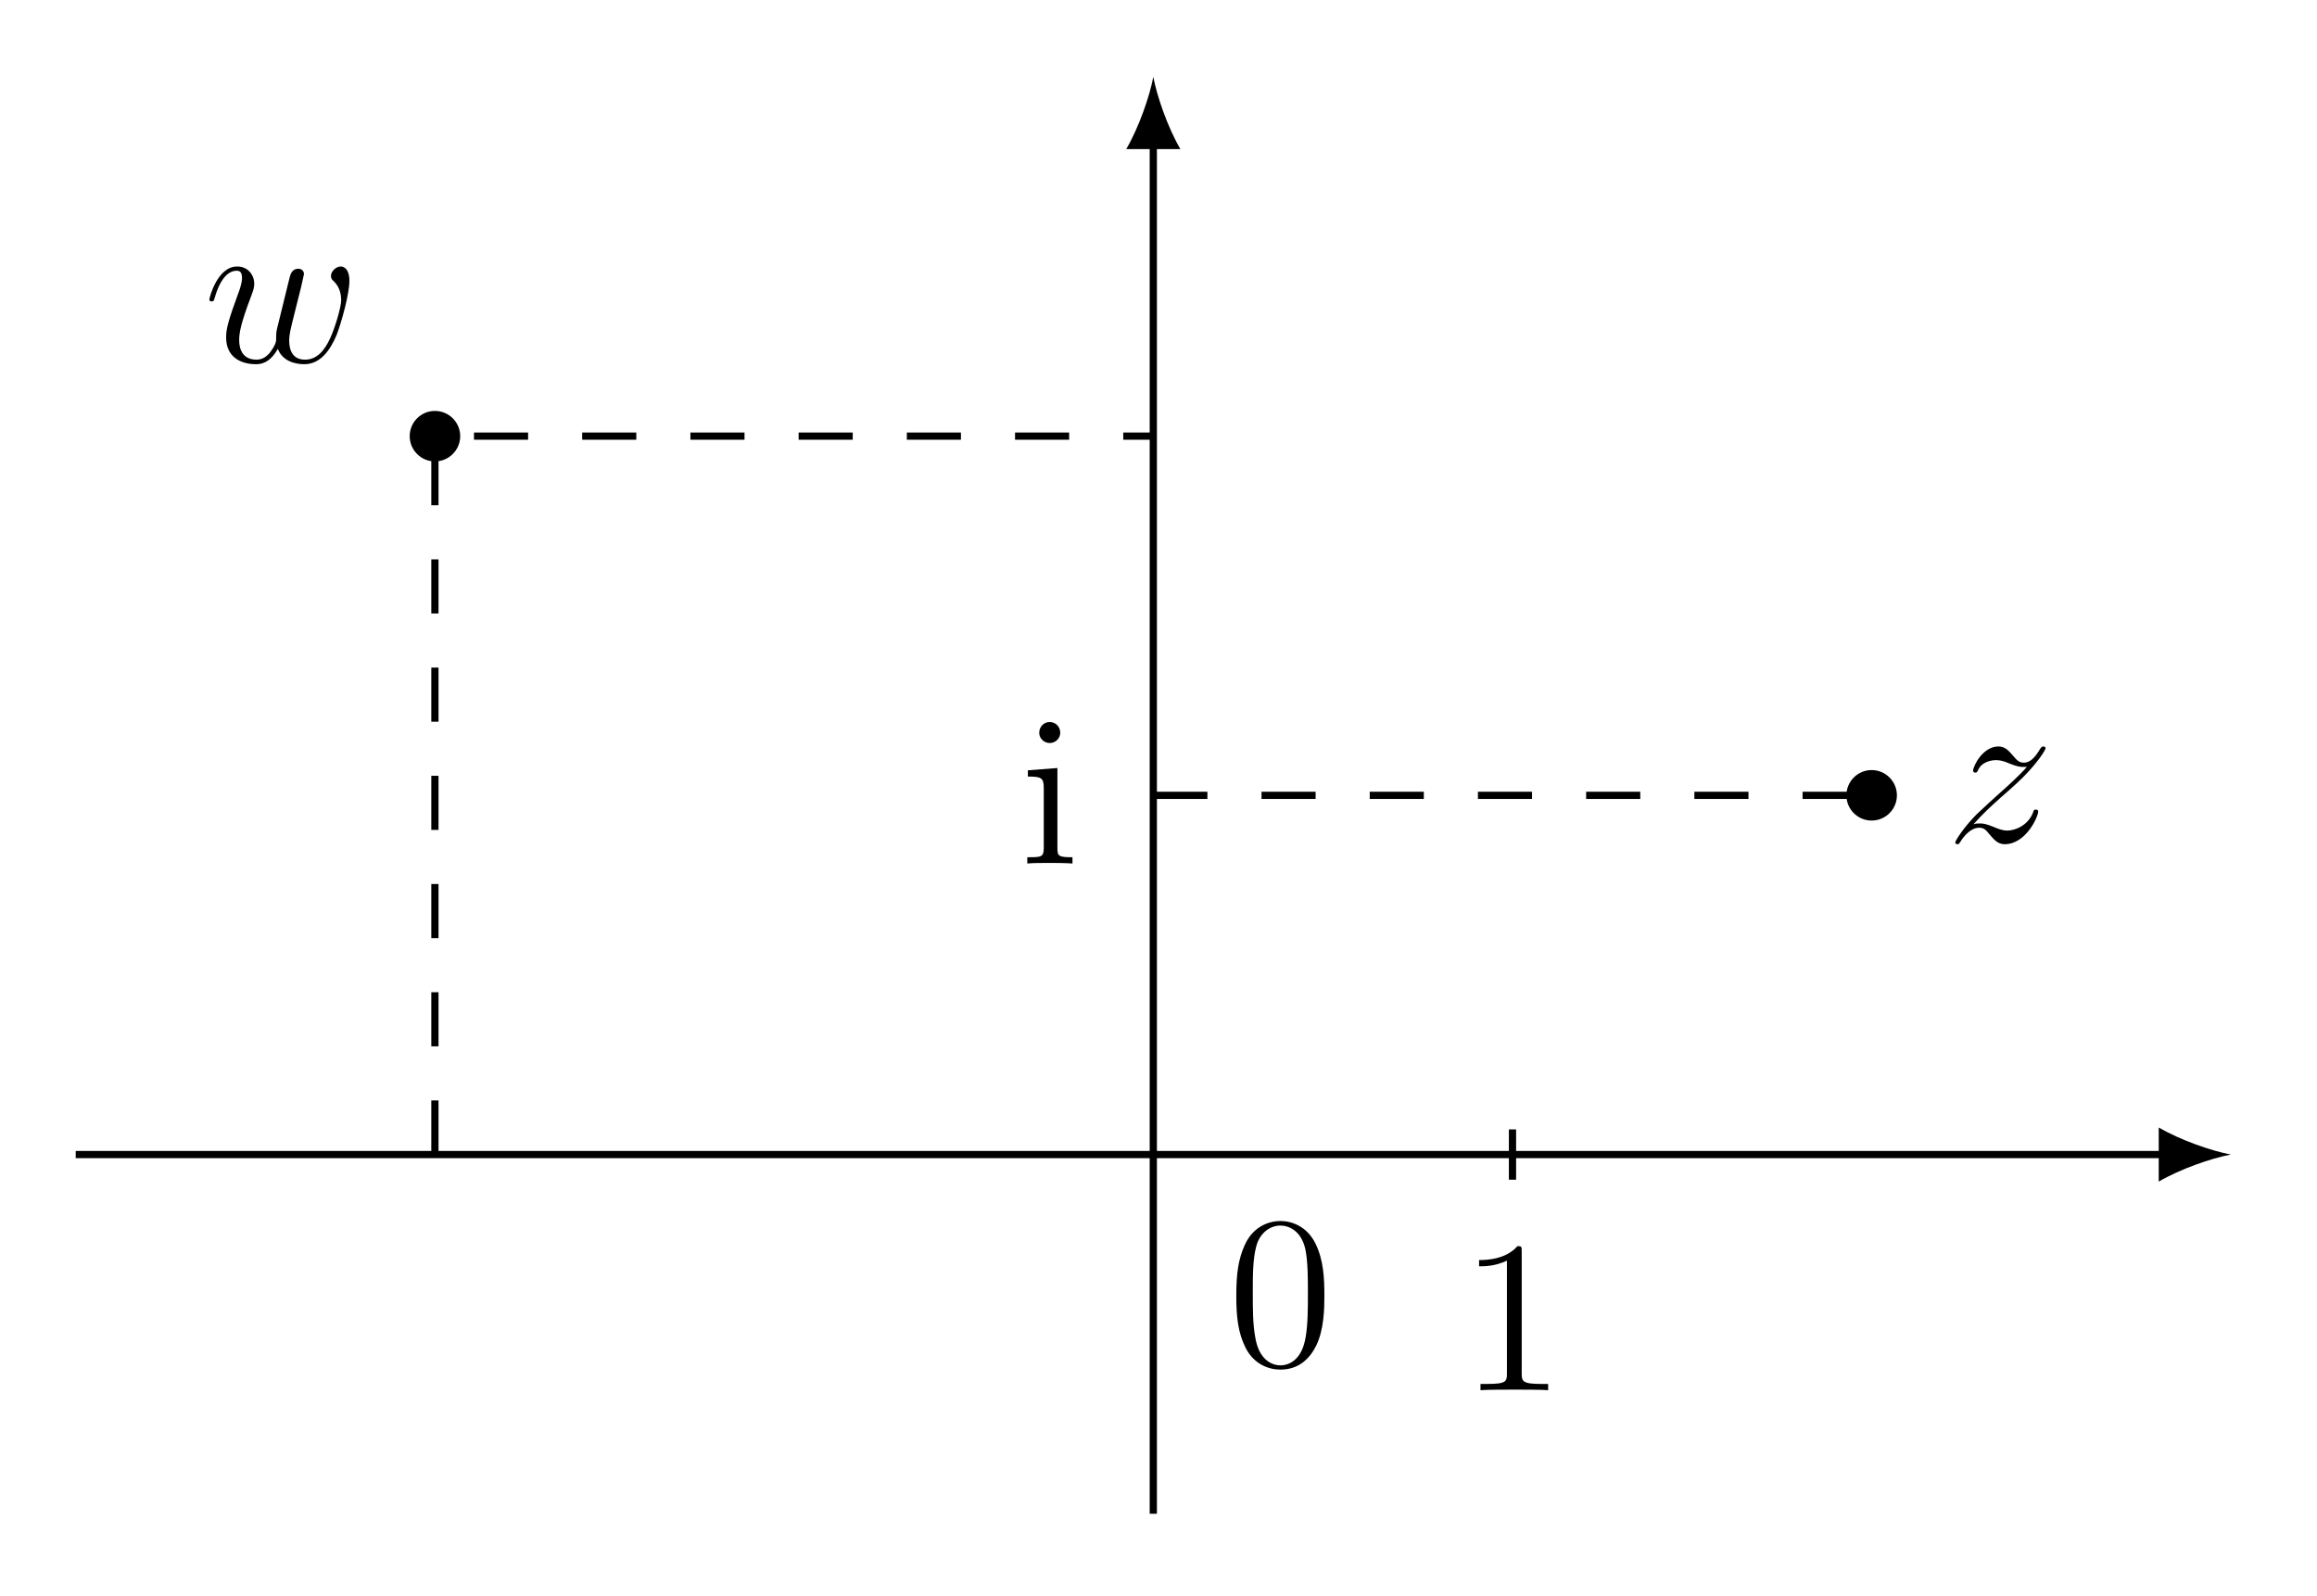
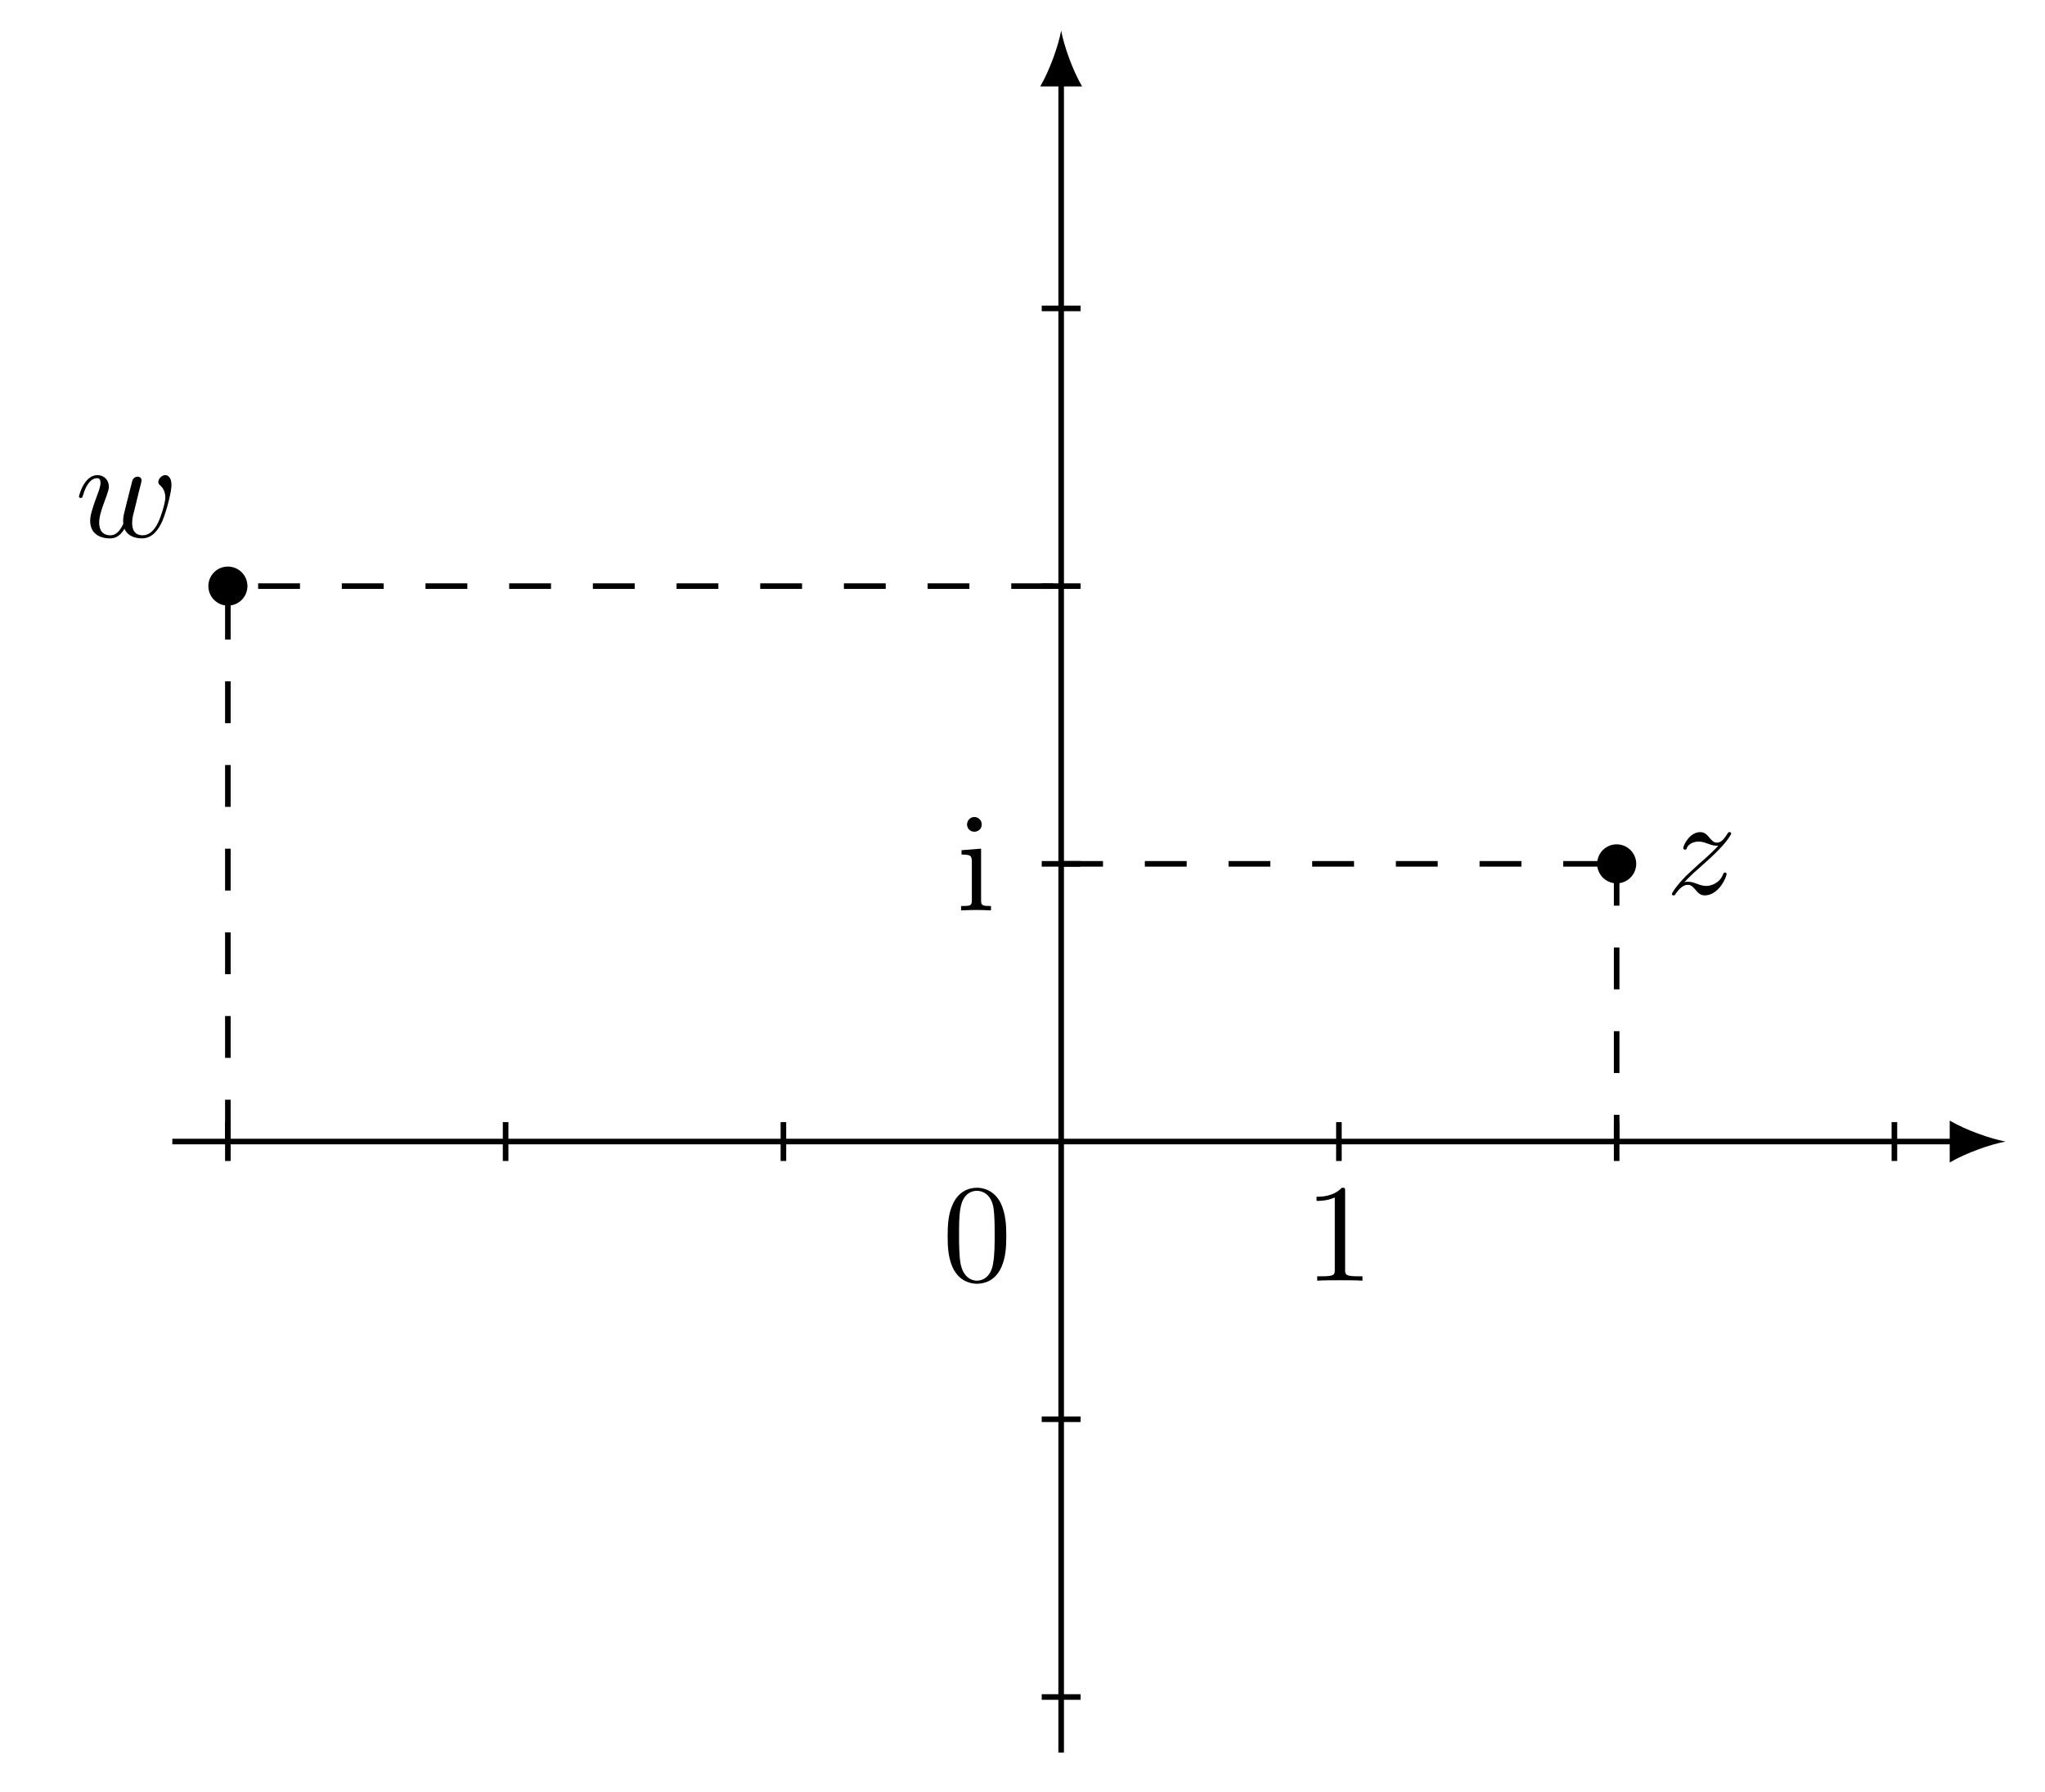
- <svg xmlns="http://www.w3.org/2000/svg" xmlns:xlink="http://www.w3.org/1999/xlink" data-source-hash="cef0003f955a" width="127.423pt" height="87.738pt" viewBox="0 0 127.423 87.738" version="1.2">
+ <svg xmlns="http://www.w3.org/2000/svg" xmlns:xlink="http://www.w3.org/1999/xlink" data-source-hash="80ff4b2dcd7c" width="145.416pt" height="127.407pt" viewBox="0 0 145.416 127.407" version="1.2">
  <defs>
    <g>
      <symbol overflow="visible" id="glyph0-0">
        <path style="stroke:none;" d="" />
      </symbol>
      <symbol overflow="visible" id="glyph0-1">
-         <path style="stroke:none;" d="M 4.875 0 L 4.875 -0.344 L 4.516 -0.344 C 3.469 -0.344 3.422 -0.484 3.422 -0.922 L 3.422 -7.625 C 3.422 -7.906 3.422 -7.922 3.188 -7.922 C 2.906 -7.594 2.312 -7.156 1.078 -7.156 L 1.078 -6.812 C 1.359 -6.812 1.953 -6.812 2.609 -7.125 L 2.609 -0.922 C 2.609 -0.484 2.578 -0.344 1.531 -0.344 L 1.156 -0.344 L 1.156 0 C 1.469 -0.031 2.625 -0.031 3.031 -0.031 C 3.422 -0.031 4.562 -0.031 4.875 0 Z M 4.875 0 " />
+         <path style="stroke:none;" d="M 2.922 -6.344 C 2.922 -6.594 2.922 -6.609 2.688 -6.609 C 2.078 -5.969 1.203 -5.969 0.891 -5.969 L 0.891 -5.672 C 1.078 -5.672 1.672 -5.672 2.188 -5.922 L 2.188 -0.781 C 2.188 -0.422 2.156 -0.312 1.266 -0.312 L 0.938 -0.312 L 0.938 0 C 1.297 -0.031 2.156 -0.031 2.547 -0.031 C 2.953 -0.031 3.812 -0.031 4.156 0 L 4.156 -0.312 L 3.844 -0.312 C 2.953 -0.312 2.922 -0.422 2.922 -0.781 Z M 2.922 -6.344 " />
      </symbol>
      <symbol overflow="visible" id="glyph0-2">
-         <path style="stroke:none;" d="M 5.328 -3.812 C 5.328 -4.797 5.281 -5.766 4.844 -6.672 C 4.359 -7.656 3.5 -7.922 2.922 -7.922 C 2.219 -7.922 1.375 -7.578 0.938 -6.578 C 0.609 -5.828 0.484 -5.094 0.484 -3.812 C 0.484 -2.656 0.578 -1.781 1 -0.938 C 1.469 -0.031 2.281 0.25 2.906 0.25 C 3.938 0.25 4.531 -0.375 4.875 -1.062 C 5.312 -1.953 5.328 -3.125 5.328 -3.812 Z M 4.422 -3.953 C 4.422 -3.156 4.422 -2.25 4.297 -1.531 C 4.078 -0.219 3.328 0.016 2.906 0.016 C 2.531 0.016 1.75 -0.203 1.531 -1.5 C 1.391 -2.219 1.391 -3.125 1.391 -3.953 C 1.391 -4.922 1.391 -5.812 1.578 -6.516 C 1.781 -7.312 2.391 -7.672 2.906 -7.672 C 3.359 -7.672 4.047 -7.406 4.281 -6.375 C 4.422 -5.703 4.422 -4.766 4.422 -3.953 Z M 4.422 -3.953 " />
+         <path style="stroke:none;" d="M 4.562 -3.172 C 4.562 -3.969 4.516 -4.766 4.172 -5.5 C 3.703 -6.453 2.891 -6.609 2.484 -6.609 C 1.891 -6.609 1.156 -6.344 0.75 -5.422 C 0.438 -4.75 0.391 -3.969 0.391 -3.172 C 0.391 -2.438 0.422 -1.531 0.828 -0.781 C 1.266 0.016 1.984 0.219 2.469 0.219 C 3 0.219 3.766 0.016 4.203 -0.938 C 4.516 -1.625 4.562 -2.391 4.562 -3.172 Z M 2.469 0 C 2.078 0 1.5 -0.25 1.312 -1.203 C 1.203 -1.797 1.203 -2.703 1.203 -3.297 C 1.203 -3.922 1.203 -4.578 1.297 -5.125 C 1.484 -6.297 2.219 -6.391 2.469 -6.391 C 2.797 -6.391 3.453 -6.219 3.641 -5.234 C 3.734 -4.672 3.734 -3.922 3.734 -3.297 C 3.734 -2.547 3.734 -1.875 3.625 -1.234 C 3.484 -0.297 2.922 0 2.469 0 Z M 2.469 0 " />
      </symbol>
      <symbol overflow="visible" id="glyph0-3">
-         <path style="stroke:none;" d="M 2.875 0 L 2.875 -0.344 C 2.094 -0.344 2.047 -0.406 2.047 -0.875 L 2.047 -5.25 L 0.422 -5.125 L 0.422 -4.781 C 1.188 -4.781 1.297 -4.703 1.297 -4.125 L 1.297 -0.875 C 1.297 -0.344 1.172 -0.344 0.391 -0.344 L 0.391 0 C 0.719 -0.031 1.297 -0.031 1.641 -0.031 C 1.781 -0.031 2.469 -0.031 2.875 0 Z M 2.203 -7.188 C 2.203 -7.547 1.922 -7.781 1.625 -7.781 C 1.297 -7.781 1.047 -7.516 1.047 -7.188 C 1.047 -6.875 1.312 -6.625 1.625 -6.625 C 1.969 -6.625 2.203 -6.906 2.203 -7.188 Z M 2.203 -7.188 " />
+         <path style="stroke:none;" d="M 1.75 -4.391 L 0.359 -4.281 L 0.359 -3.969 C 1.016 -3.969 1.094 -3.906 1.094 -3.422 L 1.094 -0.75 C 1.094 -0.312 0.984 -0.312 0.328 -0.312 L 0.328 0 C 0.641 -0.016 1.188 -0.031 1.422 -0.031 C 1.766 -0.031 2.109 -0.016 2.453 0 L 2.453 -0.312 C 1.797 -0.312 1.75 -0.359 1.75 -0.75 Z M 1.797 -6.109 C 1.797 -6.422 1.547 -6.641 1.266 -6.641 C 0.969 -6.641 0.75 -6.375 0.75 -6.109 C 0.75 -5.844 0.969 -5.594 1.266 -5.594 C 1.547 -5.594 1.797 -5.797 1.797 -6.109 Z M 1.797 -6.109 " />
      </symbol>
      <symbol overflow="visible" id="glyph1-0">
        <path style="stroke:none;" d="" />
      </symbol>
      <symbol overflow="visible" id="glyph1-1">
-         <path style="stroke:none;" d="M 5.078 -1.672 C 5.078 -1.719 5.062 -1.781 4.938 -1.781 C 4.844 -1.781 4.828 -1.734 4.797 -1.625 C 4.531 -0.922 3.828 -0.625 3.375 -0.625 C 3.125 -0.625 2.875 -0.719 2.625 -0.828 C 2.156 -1.016 2.031 -1.016 1.875 -1.016 C 1.75 -1.016 1.625 -1.016 1.516 -0.969 C 2.031 -1.547 2.438 -1.922 3.031 -2.453 C 3.75 -3.078 4.062 -3.375 4.234 -3.547 C 5.062 -4.375 5.484 -5.062 5.484 -5.156 C 5.484 -5.25 5.359 -5.25 5.359 -5.25 C 5.281 -5.25 5.25 -5.203 5.188 -5.125 C 4.891 -4.609 4.609 -4.359 4.297 -4.359 C 4.047 -4.359 3.922 -4.469 3.688 -4.75 C 3.438 -5.047 3.234 -5.25 2.891 -5.25 C 2.031 -5.25 1.5 -4.172 1.5 -3.922 C 1.5 -3.875 1.516 -3.812 1.625 -3.812 C 1.719 -3.812 1.719 -3.859 1.766 -3.938 C 1.969 -4.422 2.531 -4.5 2.766 -4.5 C 3.016 -4.5 3.25 -4.422 3.5 -4.312 C 3.953 -4.125 4.141 -4.125 4.266 -4.125 C 4.344 -4.125 4.391 -4.125 4.453 -4.125 C 4.062 -3.672 3.422 -3.094 2.875 -2.609 C 2.125 -1.938 1.922 -1.719 1.672 -1.5 C 0.953 -0.766 0.516 -0.062 0.516 0.031 C 0.516 0.094 0.578 0.125 0.641 0.125 C 0.719 0.125 0.719 0.109 0.812 -0.031 C 1 -0.328 1.375 -0.781 1.828 -0.781 C 2.078 -0.781 2.188 -0.688 2.422 -0.391 C 2.656 -0.125 2.859 0.125 3.234 0.125 C 4.406 0.125 5.078 -1.391 5.078 -1.672 Z M 5.078 -1.672 " />
+         <path style="stroke:none;" d="M 1.312 -0.828 C 1.859 -1.406 2.141 -1.641 2.5 -1.953 C 2.5 -1.969 3.109 -2.484 3.469 -2.844 C 4.422 -3.766 4.641 -4.25 4.641 -4.281 C 4.641 -4.391 4.547 -4.391 4.531 -4.391 C 4.453 -4.391 4.422 -4.359 4.375 -4.281 C 4.078 -3.797 3.875 -3.641 3.625 -3.641 C 3.391 -3.641 3.281 -3.797 3.125 -3.953 C 2.938 -4.188 2.766 -4.391 2.438 -4.391 C 1.703 -4.391 1.234 -3.469 1.234 -3.25 C 1.234 -3.203 1.266 -3.141 1.359 -3.141 C 1.453 -3.141 1.469 -3.188 1.484 -3.25 C 1.672 -3.703 2.25 -3.719 2.328 -3.719 C 2.547 -3.719 2.734 -3.656 2.953 -3.578 C 3.359 -3.422 3.469 -3.422 3.719 -3.422 C 3.359 -3 2.531 -2.281 2.344 -2.125 L 1.453 -1.297 C 0.781 -0.625 0.422 -0.062 0.422 0.016 C 0.422 0.109 0.531 0.109 0.547 0.109 C 0.625 0.109 0.641 0.094 0.703 -0.016 C 0.938 -0.359 1.234 -0.641 1.547 -0.641 C 1.781 -0.641 1.875 -0.547 2.125 -0.266 C 2.297 -0.047 2.469 0.109 2.766 0.109 C 3.734 0.109 4.312 -1.156 4.312 -1.422 C 4.312 -1.469 4.281 -1.516 4.203 -1.516 C 4.109 -1.516 4.094 -1.453 4.062 -1.391 C 3.828 -0.75 3.188 -0.562 2.875 -0.562 C 2.672 -0.562 2.484 -0.609 2.281 -0.688 C 1.938 -0.812 1.797 -0.859 1.594 -0.859 C 1.562 -0.859 1.406 -0.859 1.312 -0.828 Z M 1.312 -0.828 " />
      </symbol>
      <symbol overflow="visible" id="glyph1-2">
-         <path style="stroke:none;" d="M 7.328 -1.484 C 7.594 -2.172 8.031 -3.75 8.031 -4.453 C 8.031 -5.172 7.672 -5.25 7.562 -5.25 C 7.281 -5.25 7.016 -4.969 7.016 -4.734 C 7.016 -4.578 7.094 -4.5 7.156 -4.453 C 7.266 -4.344 7.578 -4.031 7.578 -3.406 C 7.578 -3 7.234 -1.875 6.984 -1.328 C 6.656 -0.594 6.219 -0.125 5.594 -0.125 C 4.922 -0.125 4.719 -0.625 4.719 -1.172 C 4.719 -1.516 4.828 -1.922 4.875 -2.125 L 5.375 -4.125 C 5.422 -4.375 5.531 -4.781 5.531 -4.828 C 5.531 -5.016 5.391 -5.125 5.219 -5.125 C 4.875 -5.125 4.781 -4.828 4.719 -4.547 L 4.047 -1.812 C 4 -1.609 4 -1.469 4 -1.219 C 4 -0.922 3.625 -0.469 3.609 -0.453 C 3.484 -0.328 3.281 -0.125 2.922 -0.125 C 1.969 -0.125 1.969 -1.016 1.969 -1.219 C 1.969 -1.594 2.062 -2.125 2.594 -3.531 C 2.734 -3.906 2.797 -4.062 2.797 -4.297 C 2.797 -4.797 2.438 -5.25 1.859 -5.25 C 0.766 -5.25 0.328 -3.531 0.328 -3.422 C 0.328 -3.375 0.375 -3.328 0.453 -3.328 C 0.562 -3.328 0.578 -3.375 0.625 -3.531 C 0.922 -4.578 1.375 -5.016 1.828 -5.016 C 1.938 -5.016 2.125 -5 2.125 -4.625 C 2.125 -4.562 2.125 -4.312 1.922 -3.781 C 1.375 -2.297 1.25 -1.812 1.25 -1.359 C 1.25 -0.109 2.281 0.125 2.875 0.125 C 3.078 0.125 3.625 0.125 4.094 -0.719 C 4.359 -0.016 5.094 0.125 5.547 0.125 C 6.453 0.125 6.984 -0.672 7.328 -1.484 Z M 7.328 -1.484 " />
+         <path style="stroke:none;" d="M 4.578 -3.359 C 4.641 -3.578 4.734 -3.953 4.734 -4.016 C 4.734 -4.188 4.594 -4.281 4.438 -4.281 C 4.328 -4.281 4.141 -4.203 4.078 -4 C 4.047 -3.922 3.578 -2.031 3.516 -1.781 C 3.438 -1.484 3.422 -1.297 3.422 -1.125 C 3.422 -1.016 3.422 -0.984 3.438 -0.938 C 3.203 -0.422 2.906 -0.109 2.516 -0.109 C 1.719 -0.109 1.719 -0.844 1.719 -1.016 C 1.719 -1.328 1.781 -1.719 2.25 -2.938 C 2.344 -3.234 2.406 -3.375 2.406 -3.578 C 2.406 -4.016 2.078 -4.391 1.594 -4.391 C 0.656 -4.391 0.281 -2.953 0.281 -2.859 C 0.281 -2.766 0.391 -2.766 0.406 -2.766 C 0.5 -2.766 0.516 -2.781 0.562 -2.938 C 0.828 -3.859 1.219 -4.172 1.562 -4.172 C 1.656 -4.172 1.812 -4.156 1.812 -3.844 C 1.812 -3.594 1.703 -3.312 1.641 -3.141 C 1.203 -1.969 1.078 -1.516 1.078 -1.141 C 1.078 -0.234 1.75 0.109 2.484 0.109 C 2.656 0.109 3.125 0.109 3.516 -0.578 C 3.781 0.047 4.469 0.109 4.766 0.109 C 5.5 0.109 5.938 -0.516 6.203 -1.109 C 6.531 -1.891 6.859 -3.219 6.859 -3.688 C 6.859 -4.234 6.594 -4.391 6.422 -4.391 C 6.172 -4.391 5.922 -4.125 5.922 -3.906 C 5.922 -3.781 5.984 -3.719 6.078 -3.641 C 6.188 -3.531 6.422 -3.281 6.422 -2.797 C 6.422 -2.453 6.141 -1.484 5.891 -0.984 C 5.625 -0.453 5.281 -0.109 4.797 -0.109 C 4.328 -0.109 4.062 -0.406 4.062 -0.969 C 4.062 -1.25 4.125 -1.562 4.172 -1.703 Z M 4.578 -3.359 " />
      </symbol>
    </g>
  </defs>
  <g id="surface1">
-     <path style="fill:none;stroke-width:0.399;stroke-linecap:butt;stroke-linejoin:miter;stroke:rgb(0%,0%,0%);stroke-opacity:1;stroke-miterlimit:10;" d="M -59.529 -0.001 L 55.941 -0.001 " transform="matrix(0.995492,0,0,-0.995492,63.4248,63.49115)" />
-     <path style=" stroke:none;fill-rule:nonzero;fill:rgb(0%,0%,0%);fill-opacity:1;" d="M 122.684 63.492 C 121.625 63.293 119.906 62.699 118.719 62.004 L 118.719 64.98 C 119.906 64.285 121.625 63.691 122.684 63.492 " />
-     <path style="fill:none;stroke-width:0.399;stroke-linecap:butt;stroke-linejoin:miter;stroke:rgb(0%,0%,0%);stroke-opacity:1;stroke-miterlimit:10;" d="M 0.001 -19.844 L 0.001 55.943 " transform="matrix(0.995492,0,0,-0.995492,63.4248,63.49115)" />
-     <path style=" stroke:none;fill-rule:nonzero;fill:rgb(0%,0%,0%);fill-opacity:1;" d="M 63.426 4.23 C 63.227 5.289 62.633 7.008 61.938 8.199 L 64.914 8.199 C 64.219 7.008 63.625 5.289 63.426 4.23 " />
-     <path style="fill:none;stroke-width:0.399;stroke-linecap:butt;stroke-linejoin:miter;stroke:rgb(0%,0%,0%);stroke-opacity:1;stroke-miterlimit:10;" d="M 19.844 -1.39 L 19.844 1.388 " transform="matrix(0.995492,0,0,-0.995492,63.4248,63.49115)" />
+     <path style="fill:none;stroke-width:0.399;stroke-linecap:butt;stroke-linejoin:miter;stroke:rgb(0%,0%,0%);stroke-opacity:1;stroke-miterlimit:10;" d="M -63.496 0.001 L 63.879 0.001 " transform="matrix(0.995367,0,0,-0.995367,75.45621,81.18414)" />
+     <path style=" stroke:none;fill-rule:nonzero;fill:rgb(0%,0%,0%);fill-opacity:1;" d="M 142.609 81.184 C 141.551 80.984 139.832 80.391 138.641 79.695 L 138.641 82.672 C 139.832 81.977 141.551 81.383 142.609 81.184 " />
+     <path style="fill:none;stroke-width:0.399;stroke-linecap:butt;stroke-linejoin:miter;stroke:rgb(0%,0%,0%);stroke-opacity:1;stroke-miterlimit:10;" d="M 0.001 -43.655 L 0.001 75.785 " transform="matrix(0.995367,0,0,-0.995367,75.45621,81.18414)" />
+     <path style=" stroke:none;fill-rule:nonzero;fill:rgb(0%,0%,0%);fill-opacity:1;" d="M 75.457 2.18 C 75.258 3.238 74.664 4.957 73.969 6.148 L 76.945 6.148 C 76.25 4.957 75.656 3.238 75.457 2.18 " />
+     <path style="fill:none;stroke-width:0.399;stroke-linecap:butt;stroke-linejoin:miter;stroke:rgb(0%,0%,0%);stroke-opacity:1;stroke-miterlimit:10;" d="M -59.529 -1.389 L -59.529 1.39 " transform="matrix(0.995367,0,0,-0.995367,75.45621,81.18414)" />
+     <path style="fill:none;stroke-width:0.399;stroke-linecap:butt;stroke-linejoin:miter;stroke:rgb(0%,0%,0%);stroke-opacity:1;stroke-miterlimit:10;" d="M -39.687 -1.389 L -39.687 1.39 " transform="matrix(0.995367,0,0,-0.995367,75.45621,81.18414)" />
+     <path style="fill:none;stroke-width:0.399;stroke-linecap:butt;stroke-linejoin:miter;stroke:rgb(0%,0%,0%);stroke-opacity:1;stroke-miterlimit:10;" d="M -19.841 -1.389 L -19.841 1.39 " transform="matrix(0.995367,0,0,-0.995367,75.45621,81.18414)" />
+     <path style="fill:none;stroke-width:0.399;stroke-linecap:butt;stroke-linejoin:miter;stroke:rgb(0%,0%,0%);stroke-opacity:1;stroke-miterlimit:10;" d="M 19.843 -1.389 L 19.843 1.39 " transform="matrix(0.995367,0,0,-0.995367,75.45621,81.18414)" />
+     <path style="fill:none;stroke-width:0.399;stroke-linecap:butt;stroke-linejoin:miter;stroke:rgb(0%,0%,0%);stroke-opacity:1;stroke-miterlimit:10;" d="M 39.685 -1.389 L 39.685 1.39 " transform="matrix(0.995367,0,0,-0.995367,75.45621,81.18414)" />
+     <path style="fill:none;stroke-width:0.399;stroke-linecap:butt;stroke-linejoin:miter;stroke:rgb(0%,0%,0%);stroke-opacity:1;stroke-miterlimit:10;" d="M 59.527 -1.389 L 59.527 1.39 " transform="matrix(0.995367,0,0,-0.995367,75.45621,81.18414)" />
+     <path style="fill:none;stroke-width:0.399;stroke-linecap:butt;stroke-linejoin:miter;stroke:rgb(0%,0%,0%);stroke-opacity:1;stroke-miterlimit:10;" d="M -1.388 -39.687 L 1.39 -39.687 " transform="matrix(0.995367,0,0,-0.995367,75.45621,81.18414)" />
+     <path style="fill:none;stroke-width:0.399;stroke-linecap:butt;stroke-linejoin:miter;stroke:rgb(0%,0%,0%);stroke-opacity:1;stroke-miterlimit:10;" d="M -1.388 -19.841 L 1.39 -19.841 " transform="matrix(0.995367,0,0,-0.995367,75.45621,81.18414)" />
+     <path style="fill:none;stroke-width:0.399;stroke-linecap:butt;stroke-linejoin:miter;stroke:rgb(0%,0%,0%);stroke-opacity:1;stroke-miterlimit:10;" d="M -1.388 19.842 L 1.39 19.842 " transform="matrix(0.995367,0,0,-0.995367,75.45621,81.18414)" />
+     <path style="fill:none;stroke-width:0.399;stroke-linecap:butt;stroke-linejoin:miter;stroke:rgb(0%,0%,0%);stroke-opacity:1;stroke-miterlimit:10;" d="M -1.388 39.684 L 1.39 39.684 " transform="matrix(0.995367,0,0,-0.995367,75.45621,81.18414)" />
+     <path style="fill:none;stroke-width:0.399;stroke-linecap:butt;stroke-linejoin:miter;stroke:rgb(0%,0%,0%);stroke-opacity:1;stroke-miterlimit:10;" d="M -1.388 59.526 L 1.39 59.526 " transform="matrix(0.995367,0,0,-0.995367,75.45621,81.18414)" />
    <g style="fill:rgb(0%,0%,0%);fill-opacity:1;">
-       <use xlink:href="#glyph0-1" x="80.264" y="76.451" />
+       <use xlink:href="#glyph0-1" x="92.727" y="91.078" />
    </g>
    <g style="fill:rgb(0%,0%,0%);fill-opacity:1;">
-       <use xlink:href="#glyph0-2" x="67.506" y="75.069" />
+       <use xlink:href="#glyph0-2" x="66.994" y="91.078" />
    </g>
    <g style="fill:rgb(0%,0%,0%);fill-opacity:1;">
-       <use xlink:href="#glyph0-3" x="56.105" y="47.486" />
+       <use xlink:href="#glyph0-3" x="68.013" y="64.745" />
    </g>
-     <path style="fill:none;stroke-width:0.399;stroke-linecap:butt;stroke-linejoin:miter;stroke:rgb(0%,0%,0%);stroke-opacity:1;stroke-dasharray:2.989,2.989;stroke-miterlimit:10;" d="M 0.001 19.842 L 39.684 19.842 " transform="matrix(0.995492,0,0,-0.995492,63.4248,63.49115)" />
-     <path style=" stroke:none;fill-rule:nonzero;fill:rgb(0%,0%,0%);fill-opacity:1;" d="M 104.32 43.738 C 104.32 42.973 103.699 42.348 102.93 42.348 C 102.164 42.348 101.543 42.973 101.543 43.738 C 101.543 44.504 102.164 45.125 102.93 45.125 C 103.699 45.125 104.32 44.504 104.32 43.738 Z M 104.32 43.738 " />
+     <path style="fill:none;stroke-width:0.399;stroke-linecap:butt;stroke-linejoin:miter;stroke:rgb(0%,0%,0%);stroke-opacity:1;stroke-dasharray:2.989,2.989;stroke-miterlimit:10;" d="M 0.001 19.842 L 39.685 19.842 " transform="matrix(0.995367,0,0,-0.995367,75.45621,81.18414)" />
+     <path style="fill:none;stroke-width:0.399;stroke-linecap:butt;stroke-linejoin:miter;stroke:rgb(0%,0%,0%);stroke-opacity:1;stroke-dasharray:2.989,2.989;stroke-miterlimit:10;" d="M 39.685 19.842 L 39.685 0.001 " transform="matrix(0.995367,0,0,-0.995367,75.45621,81.18414)" />
+     <path style=" stroke:none;fill-rule:nonzero;fill:rgb(0%,0%,0%);fill-opacity:1;" d="M 116.348 61.434 C 116.348 60.668 115.723 60.047 114.957 60.047 C 114.191 60.047 113.57 60.668 113.57 61.434 C 113.57 62.199 114.191 62.82 114.957 62.82 C 115.723 62.82 116.348 62.199 116.348 61.434 Z M 116.348 61.434 " />
    <g style="fill:rgb(0%,0%,0%);fill-opacity:1;">
-       <use xlink:href="#glyph1-1" x="107.012" y="46.301" />
+       <use xlink:href="#glyph1-1" x="118.46" y="63.568" />
    </g>
-     <path style="fill:none;stroke-width:0.399;stroke-linecap:butt;stroke-linejoin:miter;stroke:rgb(0%,0%,0%);stroke-opacity:1;stroke-dasharray:2.989,2.989;stroke-miterlimit:10;" d="M -39.686 -0.001 L -39.686 39.686 L 0.001 39.686 " transform="matrix(0.995492,0,0,-0.995492,63.4248,63.49115)" />
-     <path style=" stroke:none;fill-rule:nonzero;fill:rgb(0%,0%,0%);fill-opacity:1;" d="M 25.309 23.984 C 25.309 23.219 24.684 22.598 23.918 22.598 C 23.152 22.598 22.531 23.219 22.531 23.984 C 22.531 24.75 23.152 25.375 23.918 25.375 C 24.684 25.375 25.309 24.75 25.309 23.984 Z M 25.309 23.984 " />
+     <path style="fill:none;stroke-width:0.399;stroke-linecap:butt;stroke-linejoin:miter;stroke:rgb(0%,0%,0%);stroke-opacity:1;stroke-dasharray:2.989,2.989;stroke-miterlimit:10;" d="M -59.529 0.001 L -59.529 39.684 L 0.001 39.684 " transform="matrix(0.995367,0,0,-0.995367,75.45621,81.18414)" />
+     <path style=" stroke:none;fill-rule:nonzero;fill:rgb(0%,0%,0%);fill-opacity:1;" d="M 17.594 41.684 C 17.594 40.914 16.973 40.293 16.203 40.293 C 15.438 40.293 14.816 40.914 14.816 41.684 C 14.816 42.449 15.438 43.07 16.203 43.07 C 16.973 43.07 17.594 42.449 17.594 41.684 Z M 17.594 41.684 " />
    <g style="fill:rgb(0%,0%,0%);fill-opacity:1;">
-       <use xlink:href="#glyph1-2" x="11.185" y="19.904" />
+       <use xlink:href="#glyph1-2" x="5.335" y="38.179" />
    </g>
  </g>
</svg>
